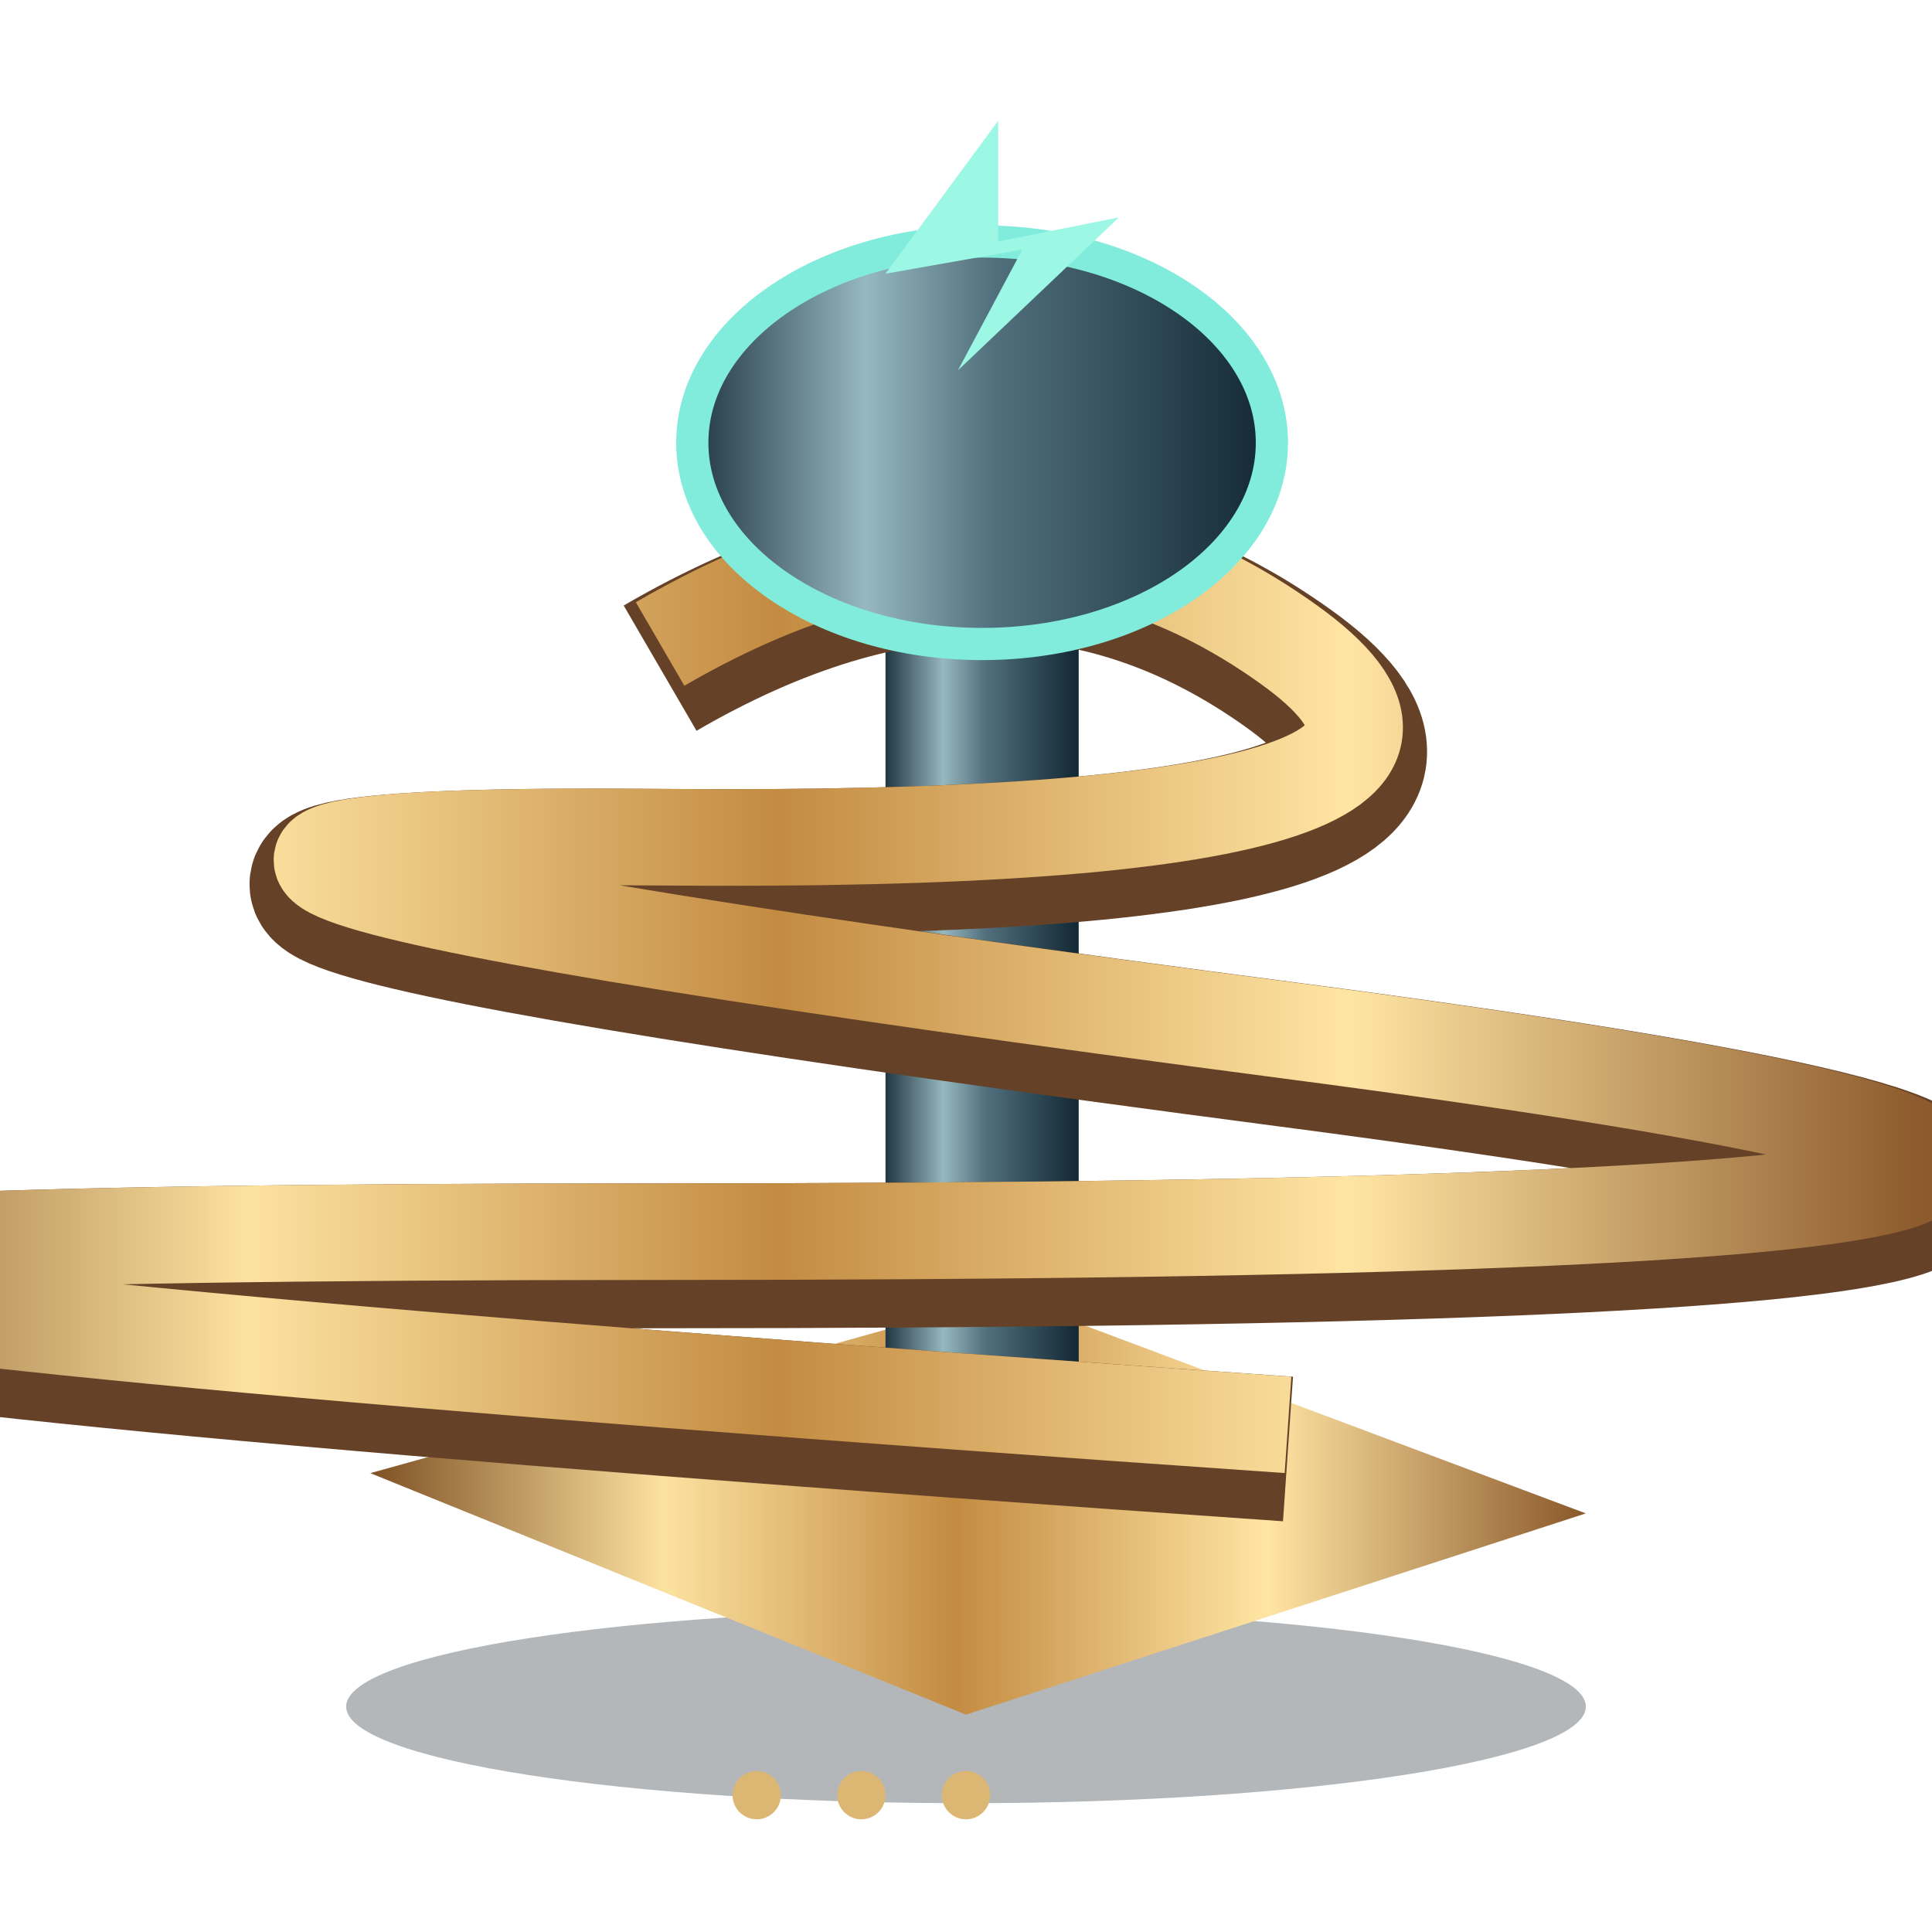
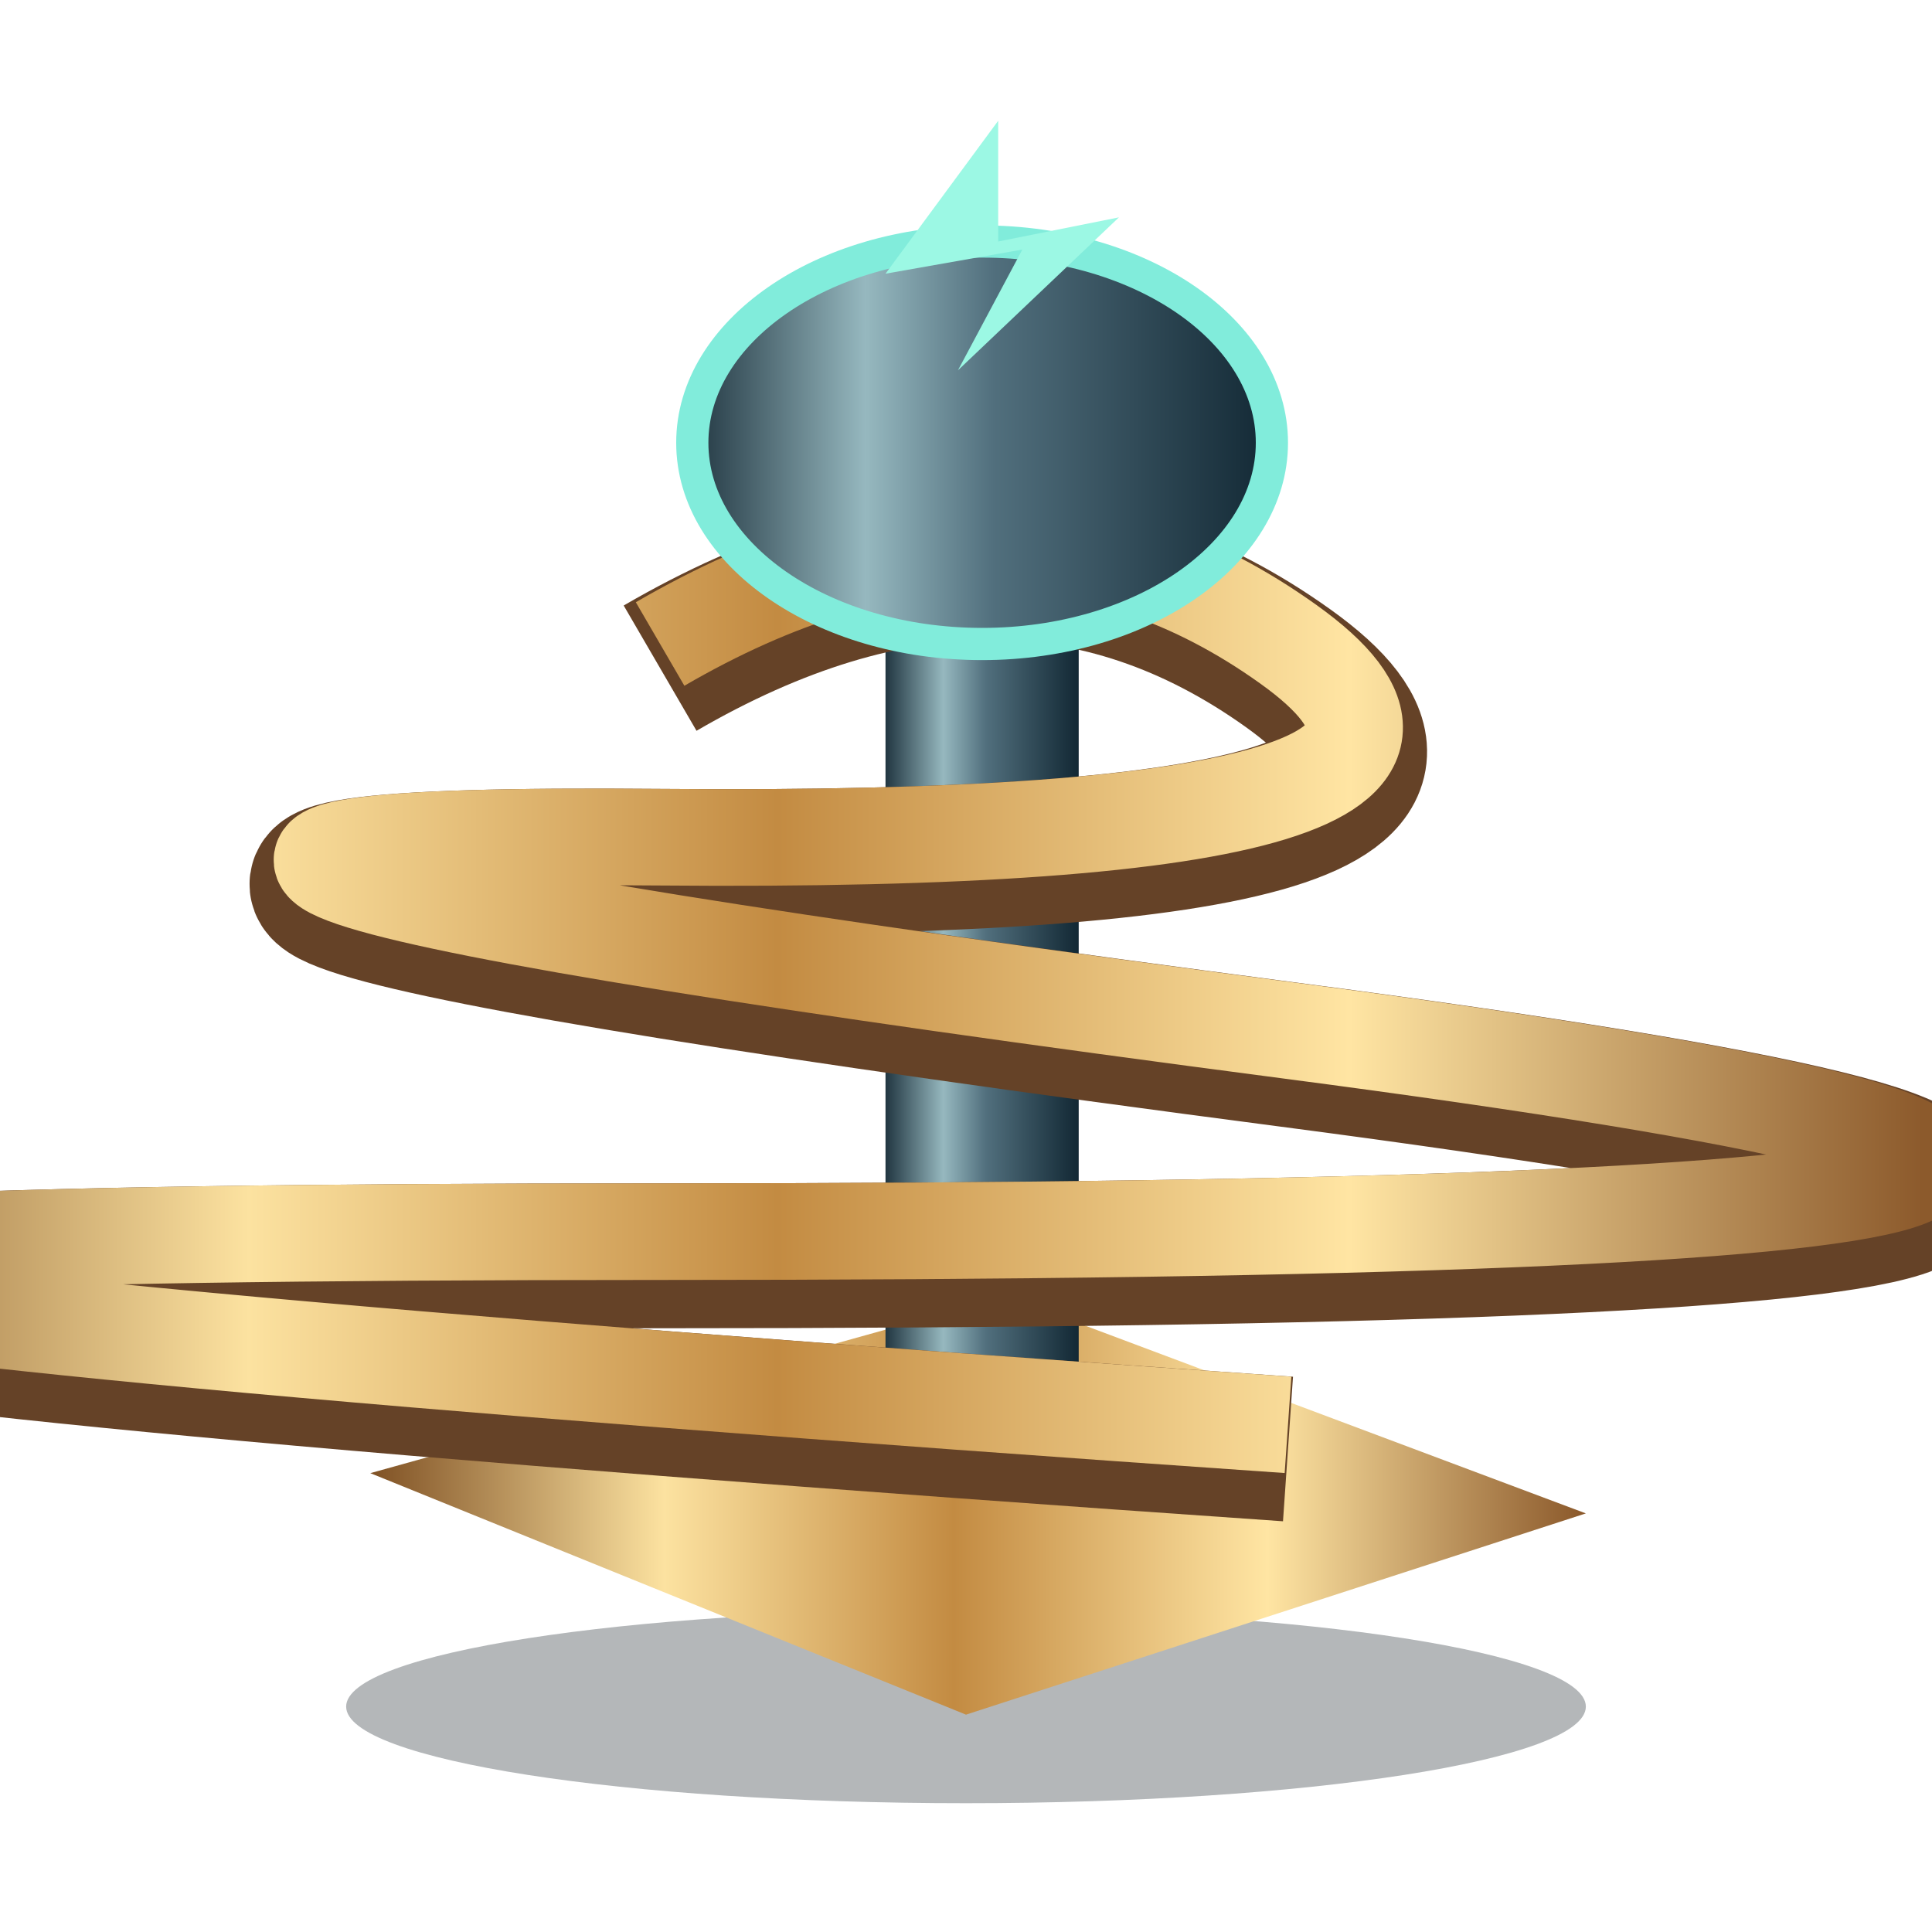
<svg xmlns="http://www.w3.org/2000/svg" width="384" height="384" viewBox="0 0 240 240">
  <defs>
    <linearGradient id="teal" x1="0" y1="0" x2="1" y2="1">
      <stop stop-color="#98f3df" />
      <stop offset=".25" stop-color="#38baa9" />
      <stop offset=".65" stop-color="#126a70" />
      <stop offset="1" stop-color="#063c4c" />
    </linearGradient>
    <linearGradient id="gold">
      <stop stop-color="#815326" />
      <stop offset=".24" stop-color="#fce2a0" />
      <stop offset=".48" stop-color="#c38b42" />
      <stop offset=".74" stop-color="#ffe5a3" />
      <stop offset="1" stop-color="#8c5a2c" />
    </linearGradient>
    <linearGradient id="steel">
      <stop stop-color="#213641" />
      <stop offset=".3" stop-color="#96b8bf" />
      <stop offset=".52" stop-color="#516f7d" />
      <stop offset="1" stop-color="#122834" />
    </linearGradient>
    <linearGradient id="coral" x1="0" y1="0" x2="1" y2="1">
      <stop stop-color="#ffd2ab" />
      <stop offset=".2" stop-color="#ee9474" />
      <stop offset="1" stop-color="#963f41" />
    </linearGradient>
    <radialGradient id="glow">
      <stop stop-color="#75e9d7" stop-opacity=".25" />
      <stop offset="1" stop-color="#45a89e" stop-opacity="0" />
    </radialGradient>
  </defs>
  <ellipse cx="120" cy="212" rx="77" ry="12" fill="#020d15" opacity=".3" />
  <path d="M46 183l79-22 72 27-77 25z" fill="url(#gold)" />
  <path d="M110 62h24v119h-24z" fill="url(#steel)" />
  <path d="M82 83q43-25 78 0t-78 24 78 24-78 25 78 24" fill="none" stroke="#654227" stroke-width="18" />
  <path d="M82 80q43-25 78 0t-78 24 78 24-78 25 78 24" fill="none" stroke="url(#gold)" stroke-width="12" />
  <ellipse cx="122" cy="55" rx="36" ry="25" fill="url(#steel)" stroke="#81ecdb" stroke-width="4" />
  <path d="M124 15l-14 19 17-3-8 15 20-19-15 3z" fill="#9cf8e4" />
-   <circle cx="94" cy="223" r="3" fill="#dcb773" />
-   <circle cx="107" cy="223" r="3" fill="#dcb773" />
-   <circle cx="120" cy="223" r="3" fill="#dcb773" />
</svg>
